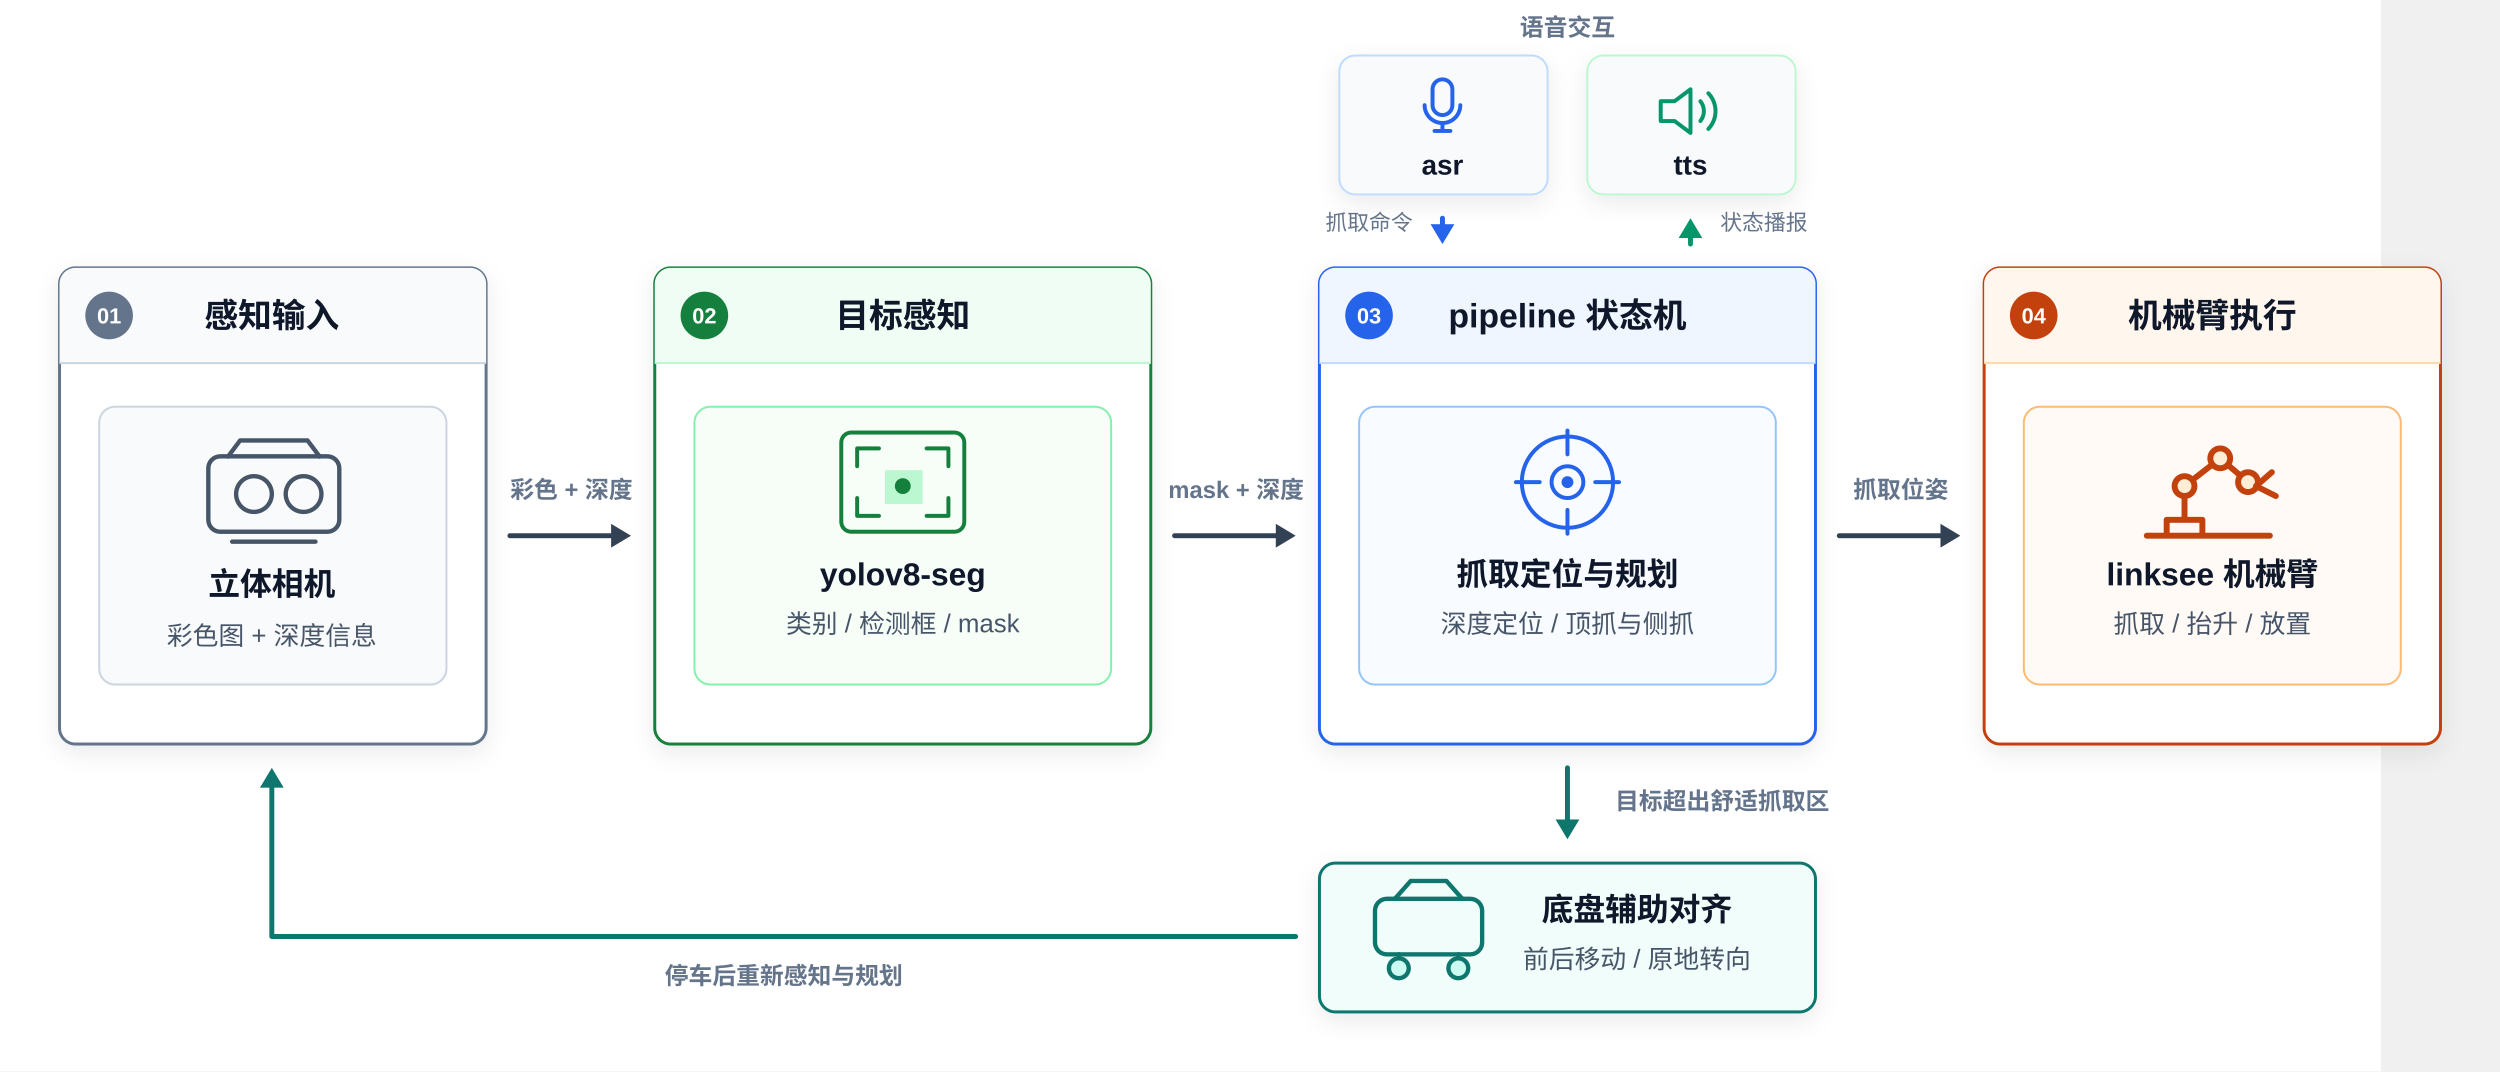
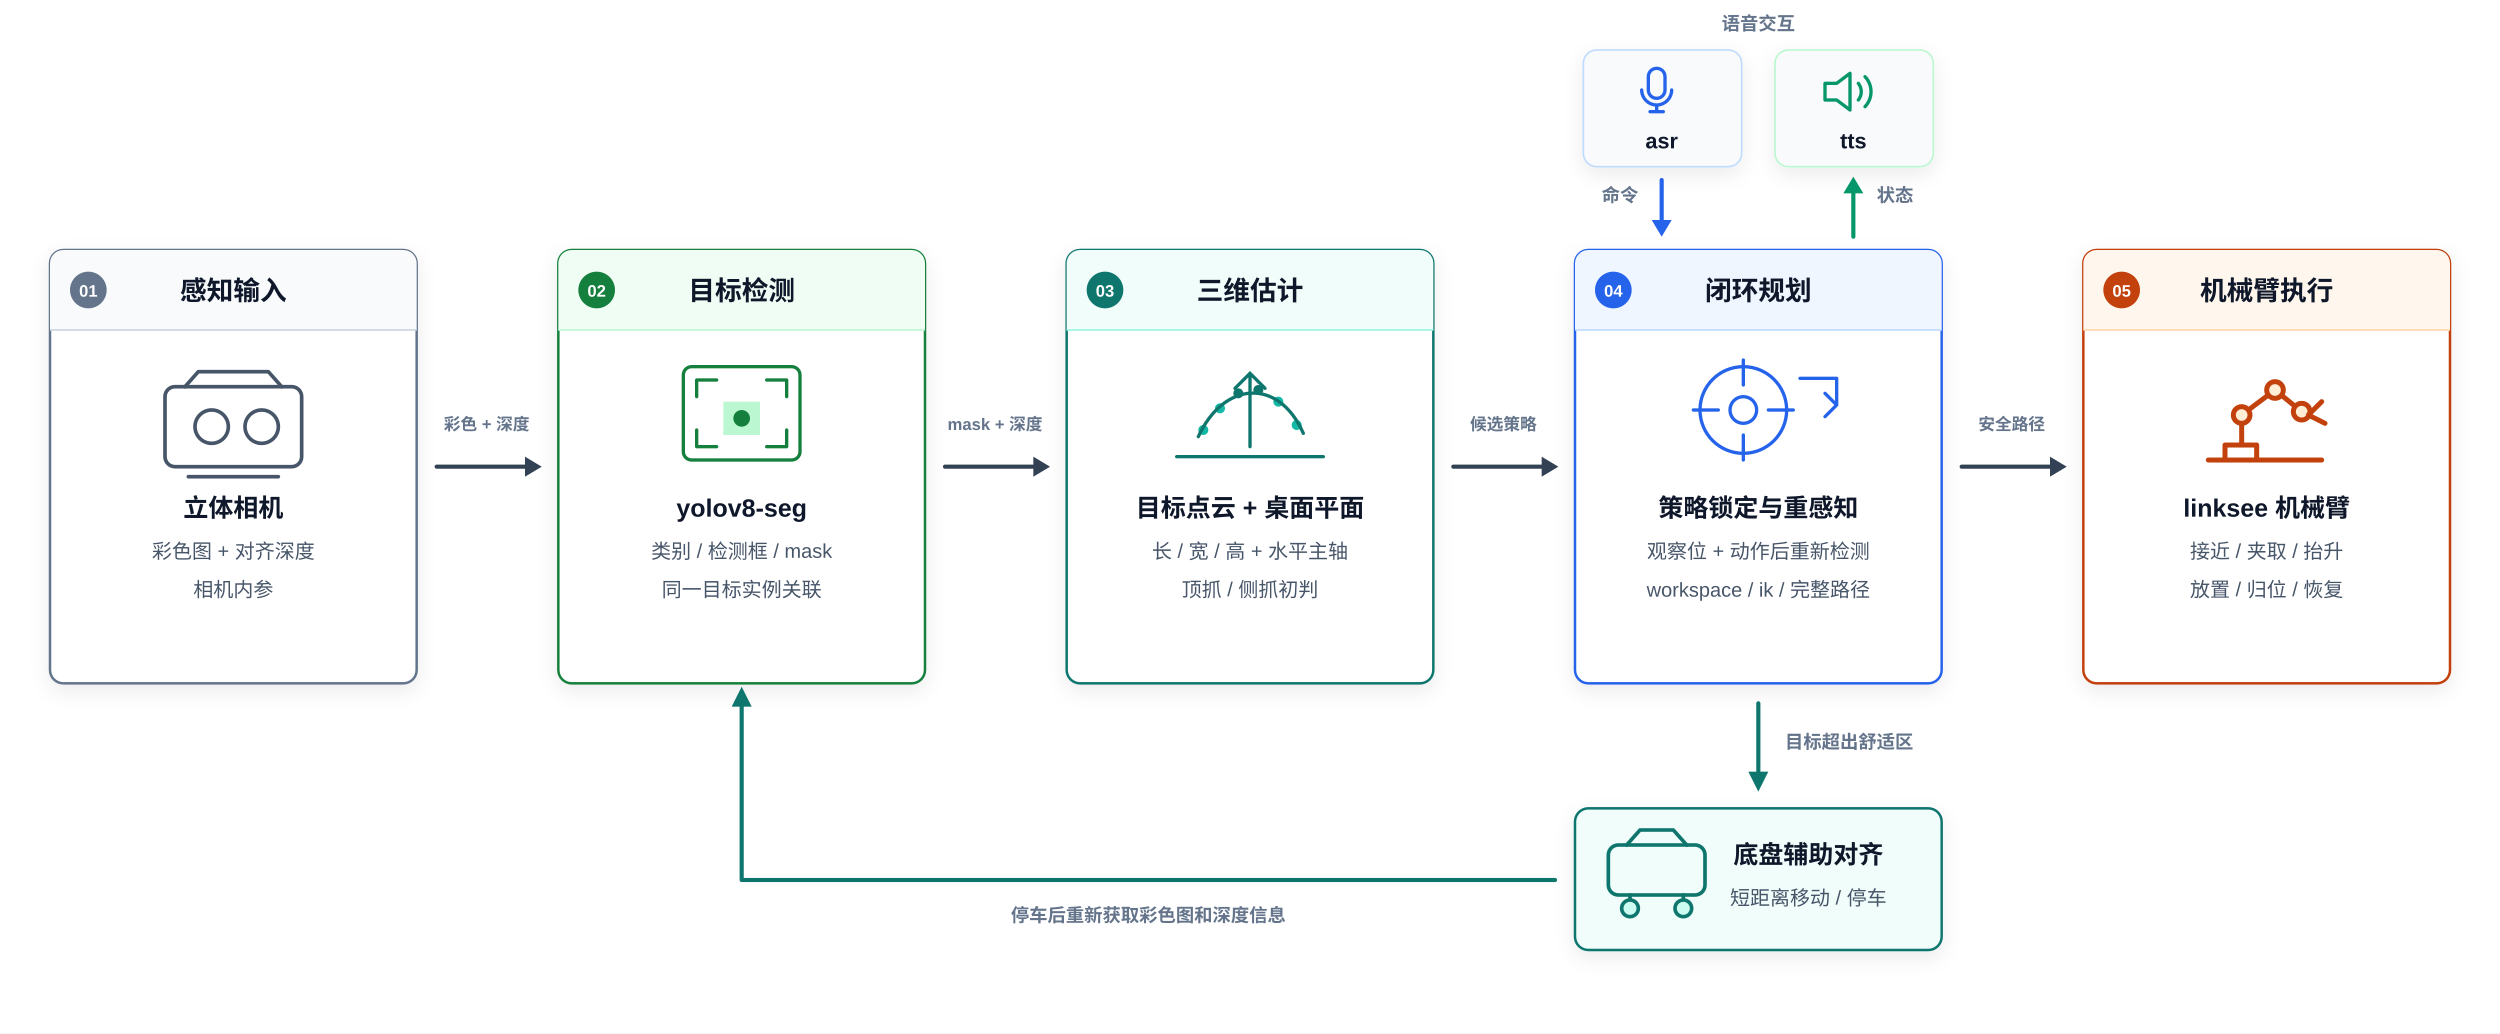
- <svg xmlns="http://www.w3.org/2000/svg" width="1260" height="540" viewBox="0 0 1260 540" role="img" aria-labelledby="title desc">
+ <svg xmlns="http://www.w3.org/2000/svg" width="1500" height="620" viewBox="0 0 1500 620" role="img" aria-labelledby="title desc">
  <defs>
-     <marker id="arrow-dark" viewBox="0 0 10 10" refX="8.5" refY="5" markerWidth="8" markerHeight="8" orient="auto">
-       <path d="M0 0 10 5 0 10z" fill="#334155" />
-     </marker>
-     <marker id="arrow-blue" viewBox="0 0 10 10" refX="8.5" refY="5" markerWidth="8" markerHeight="8" orient="auto">
-       <path d="M0 0 10 5 0 10z" fill="#2563eb" />
-     </marker>
-     <marker id="arrow-green" viewBox="0 0 10 10" refX="8.5" refY="5" markerWidth="8" markerHeight="8" orient="auto">
-       <path d="M0 0 10 5 0 10z" fill="#059669" />
-     </marker>
-     <marker id="arrow-teal" viewBox="0 0 10 10" refX="8.5" refY="5" markerWidth="8" markerHeight="8" orient="auto">
-       <path d="M0 0 10 5 0 10z" fill="#0f766e" />
-     </marker>
    <filter id="shadow" x="-20%" y="-20%" width="140%" height="150%">
      <feDropShadow dx="0" dy="4" stdDeviation="6" flood-color="#0f172a" flood-opacity="0.08" />
    </filter>
    <style>
-       .heading { font-family: Arial, 'Noto Sans CJK SC', sans-serif; font-size: 17px; font-weight: 700; fill: #0f172a; }
-       .node-title { font-family: Arial, 'Noto Sans CJK SC', sans-serif; font-size: 16px; font-weight: 700; fill: #0f172a; }
-       .body { font-family: Arial, 'Noto Sans CJK SC', sans-serif; font-size: 13px; fill: #475569; }
-       .caption { font-family: Arial, 'Noto Sans CJK SC', sans-serif; font-size: 12px; font-weight: 600; fill: #64748b; }
-       .small-title { font-family: Arial, 'Noto Sans CJK SC', sans-serif; font-size: 14px; font-weight: 700; fill: #0f172a; }
-       .small-text { font-family: Arial, 'Noto Sans CJK SC', sans-serif; font-size: 11px; fill: #64748b; }
-       .step { font-family: Arial, 'Noto Sans CJK SC', sans-serif; font-size: 11px; font-weight: 700; fill: #ffffff; }
+       .heading { font-family: Arial, 'Noto Sans CJK SC', sans-serif; font-size: 16px; font-weight: 700; fill: #0f172a; }
+       .node-title { font-family: Arial, 'Noto Sans CJK SC', sans-serif; font-size: 15px; font-weight: 700; fill: #0f172a; }
+       .body { font-family: Arial, 'Noto Sans CJK SC', sans-serif; font-size: 12px; fill: #475569; }
+       .caption { font-family: Arial, 'Noto Sans CJK SC', sans-serif; font-size: 11px; font-weight: 600; fill: #64748b; }
+       .flow-label { font-family: Arial, 'Noto Sans CJK SC', sans-serif; font-size: 10px; font-weight: 600; fill: #64748b; }
+       .small-title { font-family: Arial, 'Noto Sans CJK SC', sans-serif; font-size: 13px; font-weight: 700; fill: #0f172a; }
+       .step { font-family: Arial, 'Noto Sans CJK SC', sans-serif; font-size: 10px; font-weight: 700; fill: #ffffff; }
      .arrow { fill: none; stroke-width: 2.5; stroke-linecap: round; stroke-linejoin: round; }
    </style>
  </defs>
-   <rect width="1200" height="540" fill="#ffffff" />
-   <text x="790" y="18" text-anchor="middle" class="caption">语音交互</text>
+   <rect width="1500" height="620" fill="#ffffff" />
+   <text x="1055" y="18" text-anchor="middle" class="caption">语音交互</text>
  <g filter="url(#shadow)">
-     <rect x="675" y="28" width="105" height="70" rx="8" fill="#f8fafc" stroke="#bfdbfe" />
-     <rect x="800" y="28" width="105" height="70" rx="8" fill="#f8fafc" stroke="#bbf7d0" />
+     <rect x="950" y="30" width="95" height="70" rx="8" fill="#f8fafc" stroke="#bfdbfe" />
+     <rect x="1065" y="30" width="95" height="70" rx="8" fill="#f8fafc" stroke="#bbf7d0" />
  </g>
-   <g transform="translate(714 39)" fill="none" stroke="#2563eb" stroke-width="2" stroke-linecap="round" stroke-linejoin="round">
+   <g transform="translate(981 40)" fill="none" stroke="#2563eb" stroke-width="2" stroke-linecap="round" stroke-linejoin="round">
    <rect x="8" y="1" width="10" height="18" rx="5" />
    <path d="M4 14a9 9 0 0 0 18 0M13 23v4M9 27h8" />
  </g>
-   <text x="727" y="88" text-anchor="middle" class="small-title">asr</text>
-   <g transform="translate(836 43)" fill="none" stroke="#059669" stroke-width="2" stroke-linecap="round" stroke-linejoin="round">
+   <text x="997" y="89" text-anchor="middle" class="small-title">asr</text>
+   <g transform="translate(1094 42)" fill="none" stroke="#059669" stroke-width="2" stroke-linecap="round" stroke-linejoin="round">
    <path d="M1 8v10h7l8 6V2L8 8H1z" />
    <path d="M21 8a8 8 0 0 1 0 10M25 4a13 13 0 0 1 0 18" />
  </g>
-   <text x="852" y="88" text-anchor="middle" class="small-title">tts</text>
-   <path class="arrow" d="M727 110V117" stroke="#2563eb" />
-   <path d="M727 123l-6-10h12z" fill="#2563eb" />
-   <path class="arrow" d="M852 123V116" stroke="#059669" />
-   <path d="M852 110l-6 10h12z" fill="#059669" />
-   <text x="712" y="116" text-anchor="end" class="small-text">抓取命令</text>
-   <text x="867" y="116" text-anchor="start" class="small-text">状态播报</text>
+   <text x="1112" y="89" text-anchor="middle" class="small-title">tts</text>
+   <path class="arrow" d="M997 108V132" stroke="#2563eb" />
+   <path d="M997 142l-6-10h12z" fill="#2563eb" />
+   <path class="arrow" d="M1112 142V116" stroke="#059669" />
+   <path d="M1112 106l-6 10h12z" fill="#059669" />
+   <text x="983" y="121" text-anchor="end" class="caption">命令</text>
+   <text x="1126" y="121" text-anchor="start" class="caption">状态</text>
  <g filter="url(#shadow)">
-     <rect x="30" y="135" width="215" height="240" rx="8" fill="#ffffff" stroke="#64748b" stroke-width="1.5" />
-     <rect x="330" y="135" width="250" height="240" rx="8" fill="#ffffff" stroke="#15803d" stroke-width="1.5" />
-     <rect x="665" y="135" width="250" height="240" rx="8" fill="#ffffff" stroke="#2563eb" stroke-width="1.5" />
-     <rect x="1000" y="135" width="230" height="240" rx="8" fill="#ffffff" stroke="#c2410c" stroke-width="1.5" />
+     <rect x="30" y="150" width="220" height="260" rx="8" fill="#ffffff" stroke="#64748b" stroke-width="1.5" />
+     <rect x="335" y="150" width="220" height="260" rx="8" fill="#ffffff" stroke="#15803d" stroke-width="1.5" />
+     <rect x="640" y="150" width="220" height="260" rx="8" fill="#ffffff" stroke="#0f766e" stroke-width="1.5" />
+     <rect x="945" y="150" width="220" height="260" rx="8" fill="#ffffff" stroke="#2563eb" stroke-width="1.5" />
+     <rect x="1250" y="150" width="220" height="260" rx="8" fill="#ffffff" stroke="#c2410c" stroke-width="1.5" />
  </g>
-   <path d="M38 135H237a8 8 0 0 1 8 8v40H30v-40a8 8 0 0 1 8-8z" fill="#f8fafc" />
-   <path d="M338 135H572a8 8 0 0 1 8 8v40H330v-40a8 8 0 0 1 8-8z" fill="#f0fdf4" />
-   <path d="M673 135H907a8 8 0 0 1 8 8v40H665v-40a8 8 0 0 1 8-8z" fill="#eff6ff" />
-   <path d="M1008 135H1222a8 8 0 0 1 8 8v40H1000v-40a8 8 0 0 1 8-8z" fill="#fff7ed" />
-   <line x1="30" y1="183" x2="245" y2="183" stroke="#cbd5e1" />
-   <line x1="330" y1="183" x2="580" y2="183" stroke="#bbf7d0" />
-   <line x1="665" y1="183" x2="915" y2="183" stroke="#bfdbfe" />
-   <line x1="1000" y1="183" x2="1230" y2="183" stroke="#fed7aa" />
-   <circle cx="55" cy="159" r="12" fill="#64748b" />
-   <circle cx="355" cy="159" r="12" fill="#15803d" />
-   <circle cx="690" cy="159" r="12" fill="#2563eb" />
-   <circle cx="1025" cy="159" r="12" fill="#c2410c" />
-   <text x="55" y="163" text-anchor="middle" class="step">01</text>
-   <text x="355" y="163" text-anchor="middle" class="step">02</text>
-   <text x="690" y="163" text-anchor="middle" class="step">03</text>
-   <text x="1025" y="163" text-anchor="middle" class="step">04</text>
-   <text x="137" y="165" text-anchor="middle" class="heading">感知输入</text>
-   <text x="455" y="165" text-anchor="middle" class="heading">目标感知</text>
-   <text x="790" y="165" text-anchor="middle" class="heading">pipeline 状态机</text>
-   <text x="1115" y="165" text-anchor="middle" class="heading">机械臂执行</text>
-   <rect x="50" y="205" width="175" height="140" rx="8" fill="#f8fafc" stroke="#cbd5e1" />
-   <g transform="translate(105 222)" fill="none" stroke="#475569" stroke-width="2.2" stroke-linecap="round" stroke-linejoin="round">
-     <rect x="0" y="8" width="66" height="38" rx="6" />
-     <circle cx="23" cy="27" r="9" />
-     <circle cx="48" cy="27" r="9" />
-     <path d="M10 8l6-8h34l6 8M12 51h42" />
+   <path d="M38 150H242a8 8 0 0 1 8 8v40H30v-40a8 8 0 0 1 8-8z" fill="#f8fafc" />
+   <path d="M343 150H547a8 8 0 0 1 8 8v40H335v-40a8 8 0 0 1 8-8z" fill="#f0fdf4" />
+   <path d="M648 150H852a8 8 0 0 1 8 8v40H640v-40a8 8 0 0 1 8-8z" fill="#f0fdfa" />
+   <path d="M953 150H1157a8 8 0 0 1 8 8v40H945v-40a8 8 0 0 1 8-8z" fill="#eff6ff" />
+   <path d="M1258 150H1462a8 8 0 0 1 8 8v40H1250v-40a8 8 0 0 1 8-8z" fill="#fff7ed" />
+   <line x1="30" y1="198" x2="250" y2="198" stroke="#cbd5e1" />
+   <line x1="335" y1="198" x2="555" y2="198" stroke="#bbf7d0" />
+   <line x1="640" y1="198" x2="860" y2="198" stroke="#99f6e4" />
+   <line x1="945" y1="198" x2="1165" y2="198" stroke="#bfdbfe" />
+   <line x1="1250" y1="198" x2="1470" y2="198" stroke="#fed7aa" />
+   <circle cx="53" cy="174" r="11" fill="#64748b" />
+   <circle cx="358" cy="174" r="11" fill="#15803d" />
+   <circle cx="663" cy="174" r="11" fill="#0f766e" />
+   <circle cx="968" cy="174" r="11" fill="#2563eb" />
+   <circle cx="1273" cy="174" r="11" fill="#c2410c" />
+   <text x="53" y="178" text-anchor="middle" class="step">01</text>
+   <text x="358" y="178" text-anchor="middle" class="step">02</text>
+   <text x="663" y="178" text-anchor="middle" class="step">03</text>
+   <text x="968" y="178" text-anchor="middle" class="step">04</text>
+   <text x="1273" y="178" text-anchor="middle" class="step">05</text>
+   <text x="140" y="180" text-anchor="middle" class="heading">感知输入</text>
+   <text x="445" y="180" text-anchor="middle" class="heading">目标检测</text>
+   <text x="750" y="180" text-anchor="middle" class="heading">三维估计</text>
+   <text x="1055" y="180" text-anchor="middle" class="heading">闭环规划</text>
+   <text x="1360" y="180" text-anchor="middle" class="heading">机械臂执行</text>
+   <g transform="translate(99 224)" fill="none" stroke="#475569" stroke-width="2.2" stroke-linecap="round" stroke-linejoin="round">
+     <rect x="0" y="8" width="82" height="48" rx="6" />
+     <circle cx="28" cy="32" r="10" />
+     <circle cx="58" cy="32" r="10" />
+     <path d="M12 8l8-9h42l8 9M14 62h54" />
  </g>
-   <text x="137" y="300" text-anchor="middle" class="node-title">立体相机</text>
-   <text x="137" y="325" text-anchor="middle" class="body">彩色图 + 深度信息</text>
-   <rect x="350" y="205" width="210" height="140" rx="8" fill="#f7fef8" stroke="#86efac" />
-   <g transform="translate(424 218)" fill="none" stroke="#15803d" stroke-width="2" stroke-linecap="round" stroke-linejoin="round">
-     <rect x="0" y="0" width="62" height="50" rx="5" />
-     <path d="M8 17V8h11M43 8h11v9M54 33v9H43M19 42H8v-9" />
-     <path d="M22 19h19v17H22z" fill="#bbf7d0" stroke="none" />
-     <circle cx="31" cy="27" r="4" fill="#15803d" stroke="none" />
+   <text x="140" y="310" text-anchor="middle" class="node-title">立体相机</text>
+   <text x="140" y="335" text-anchor="middle" class="body">彩色图 + 对齐深度</text>
+   <text x="140" y="358" text-anchor="middle" class="body">相机内参</text>
+   <g transform="translate(410 220)" fill="none" stroke="#15803d" stroke-width="2" stroke-linecap="round" stroke-linejoin="round">
+     <rect x="0" y="0" width="70" height="56" rx="5" />
+     <path d="M8 18V8h12M50 8h12v10M62 38v10H50M20 48H8V38" />
+     <path d="M24 21h22v20H24z" fill="#bbf7d0" stroke="none" />
+     <circle cx="35" cy="31" r="5" fill="#15803d" stroke="none" />
  </g>
-   <text x="455" y="295" text-anchor="middle" class="node-title">yolov8-seg</text>
-   <text x="455" y="319" text-anchor="middle" class="body">类别 / 检测框 / mask</text>
-   <rect x="685" y="205" width="210" height="140" rx="8" fill="#f8fbff" stroke="#93c5fd" />
-   <g transform="translate(758 217)" fill="none" stroke="#2563eb" stroke-width="2" stroke-linecap="round" stroke-linejoin="round">
-     <circle cx="32" cy="26" r="23" />
-     <circle cx="32" cy="26" r="8" />
-     <path d="M32 0v12M32 40v12M6 26h12M46 26h12" />
-     <circle cx="32" cy="26" r="3" fill="#2563eb" stroke="none" />
+   <text x="445" y="310" text-anchor="middle" class="node-title">yolov8-seg</text>
+   <text x="445" y="335" text-anchor="middle" class="body">类别 / 检测框 / mask</text>
+   <text x="445" y="358" text-anchor="middle" class="body">同一目标实例关联</text>
+   <g transform="translate(706 216)" fill="none" stroke="#0f766e" stroke-width="2" stroke-linecap="round">
+     <path d="M0 58H88" />
+     <circle cx="16" cy="42" r="3" fill="#14b8a6" stroke="none" />
+     <circle cx="26" cy="29" r="3" fill="#14b8a6" stroke="none" />
+     <circle cx="37" cy="20" r="3" fill="#0f766e" stroke="none" />
+     <circle cx="49" cy="18" r="3" fill="#0f766e" stroke="none" />
+     <circle cx="61" cy="25" r="3" fill="#14b8a6" stroke="none" />
+     <circle cx="72" cy="39" r="3" fill="#14b8a6" stroke="none" />
+     <path d="M13 46C28 13 61 10 76 44" />
+     <path d="M44 8v44M35 17l9-9 9 9" />
  </g>
-   <text x="790" y="295" text-anchor="middle" class="node-title">抓取定位与规划</text>
-   <text x="790" y="319" text-anchor="middle" class="body">深度定位 / 顶抓与侧抓</text>
-   <rect x="1020" y="205" width="190" height="140" rx="8" fill="#fffaf5" stroke="#fdba74" />
-   <g transform="translate(1078 216)" fill="none" stroke="#c2410c" stroke-width="3" stroke-linecap="round" stroke-linejoin="round">
-     <path d="M4 54h62M14 54v-8h18v8M23 46V29l18-14 14 12" />
-     <circle cx="23" cy="29" r="5" fill="#ffedd5" />
-     <circle cx="41" cy="15" r="5" fill="#ffedd5" />
-     <circle cx="55" cy="27" r="5" fill="#ffedd5" />
-     <path d="M59 29l10 5M59 29l8-7" />
+   <text x="750" y="310" text-anchor="middle" class="node-title">目标点云 + 桌面平面</text>
+   <text x="750" y="335" text-anchor="middle" class="body">长 / 宽 / 高 + 水平主轴</text>
+   <text x="750" y="358" text-anchor="middle" class="body">顶抓 / 侧抓初判</text>
+   <g transform="translate(1008 216)" fill="none" stroke="#2563eb" stroke-width="2" stroke-linecap="round" stroke-linejoin="round">
+     <circle cx="38" cy="30" r="26" />
+     <circle cx="38" cy="30" r="8" />
+     <path d="M38 0v15M38 45v15M8 30h15M53 30h15" />
+     <path d="M72 11h22v16M94 27l-7-7M94 27l-7 7" />
  </g>
-   <text x="1115" y="295" text-anchor="middle" class="node-title">linksee 机械臂</text>
-   <text x="1115" y="319" text-anchor="middle" class="body">抓取 / 抬升 / 放置</text>
-   <path class="arrow" d="M257 270H308" stroke="#334155" />
-   <path d="M318 270l-10-6v12z" fill="#334155" />
-   <path class="arrow" d="M592 270H643" stroke="#334155" />
-   <path d="M653 270l-10-6v12z" fill="#334155" />
-   <path class="arrow" d="M927 270H978" stroke="#334155" />
-   <path d="M988 270l-10-6v12z" fill="#334155" />
-   <text x="288" y="251" text-anchor="middle" class="caption">彩色 + 深度</text>
-   <text x="623" y="251" text-anchor="middle" class="caption">mask + 深度</text>
-   <text x="958" y="251" text-anchor="middle" class="caption">抓取位姿</text>
+   <text x="1055" y="310" text-anchor="middle" class="node-title">策略锁定与重感知</text>
+   <text x="1055" y="335" text-anchor="middle" class="body">观察位 + 动作后重新检测</text>
+   <text x="1055" y="358" text-anchor="middle" class="body">workspace / ik / 完整路径</text>
+   <g transform="translate(1325 218)" fill="none" stroke="#c2410c" stroke-width="3" stroke-linecap="round" stroke-linejoin="round">
+     <path d="M0 58h68M10 58v-9h19v9M20 49V31l20-15 16 13" />
+     <circle cx="20" cy="31" r="5" fill="#ffedd5" />
+     <circle cx="40" cy="16" r="5" fill="#ffedd5" />
+     <circle cx="56" cy="29" r="5" fill="#ffedd5" />
+     <path d="M60 31l10 5M60 31l8-8" />
+   </g>
+   <text x="1360" y="310" text-anchor="middle" class="node-title">linksee 机械臂</text>
+   <text x="1360" y="335" text-anchor="middle" class="body">接近 / 夹取 / 抬升</text>
+   <text x="1360" y="358" text-anchor="middle" class="body">放置 / 归位 / 恢复</text>
+   <path class="arrow" d="M262 280H315" stroke="#334155" />
+   <path d="M325 280l-10-6v12z" fill="#334155" />
+   <path class="arrow" d="M567 280H620" stroke="#334155" />
+   <path d="M630 280l-10-6v12z" fill="#334155" />
+   <path class="arrow" d="M872 280H925" stroke="#334155" />
+   <path d="M935 280l-10-6v12z" fill="#334155" />
+   <path class="arrow" d="M1177 280H1230" stroke="#334155" />
+   <path d="M1240 280l-10-6v12z" fill="#334155" />
+   <text x="292" y="258" text-anchor="middle" class="flow-label">彩色 + 深度</text>
+   <text x="597" y="258" text-anchor="middle" class="flow-label">mask + 深度</text>
+   <text x="902" y="258" text-anchor="middle" class="flow-label">候选策略</text>
+   <text x="1207" y="258" text-anchor="middle" class="flow-label">安全路径</text>
  <g filter="url(#shadow)">
-     <rect x="665" y="435" width="250" height="75" rx="8" fill="#f0fdfa" stroke="#0f766e" stroke-width="1.5" />
+     <rect x="945" y="485" width="220" height="85" rx="8" fill="#f0fdfa" stroke="#0f766e" stroke-width="1.5" />
  </g>
-   <g transform="translate(693 453)" fill="none" stroke="#0f766e" stroke-width="2.2" stroke-linecap="round" stroke-linejoin="round">
-     <rect x="0" y="0" width="54" height="28" rx="6" />
-     <path d="M10 0l8-9h18l8 9M12 28v7M42 28v7" />
-     <circle cx="12" cy="35" r="5" fill="#ccfbf1" />
-     <circle cx="42" cy="35" r="5" fill="#ccfbf1" />
+   <g transform="translate(965 507)" fill="none" stroke="#0f766e" stroke-width="2.2" stroke-linecap="round" stroke-linejoin="round">
+     <rect x="0" y="0" width="58" height="30" rx="6" />
+     <path d="M11 0l8-9h20l8 9M13 30v8M45 30v8" />
+     <circle cx="13" cy="38" r="5" fill="#ccfbf1" />
+     <circle cx="45" cy="38" r="5" fill="#ccfbf1" />
  </g>
-   <text x="825" y="464" text-anchor="middle" class="node-title">底盘辅助对齐</text>
-   <text x="825" y="488" text-anchor="middle" class="body">前后移动 / 原地转向</text>
-   <path class="arrow" d="M790 387V413" stroke="#0f766e" />
-   <path d="M790 423l-6-10h12z" fill="#0f766e" />
-   <text x="922" y="408" text-anchor="end" class="caption">目标超出舒适抓取区</text>
-   <path class="arrow" d="M653 472H137V397" stroke="#0f766e" />
-   <path d="M137 387l-6 10h12z" fill="#0f766e" />
-   <text x="395" y="496" text-anchor="middle" class="caption">停车后重新感知与规划</text>
+   <text x="1085" y="518" text-anchor="middle" class="node-title">底盘辅助对齐</text>
+   <text x="1085" y="543" text-anchor="middle" class="body">短距离移动 / 停车</text>
+   <path class="arrow" d="M1055 422V463" stroke="#0f766e" />
+   <path d="M1055 475l-6-12h12z" fill="#0f766e" />
+   <text x="1071" y="449" text-anchor="start" class="caption">目标超出舒适区</text>
+   <path class="arrow" d="M933 528H445V424" stroke="#0f766e" />
+   <path d="M445 412l-6 12h12z" fill="#0f766e" />
+   <text x="689" y="553" text-anchor="middle" class="caption">停车后重新获取彩色图和深度信息</text>
</svg>
